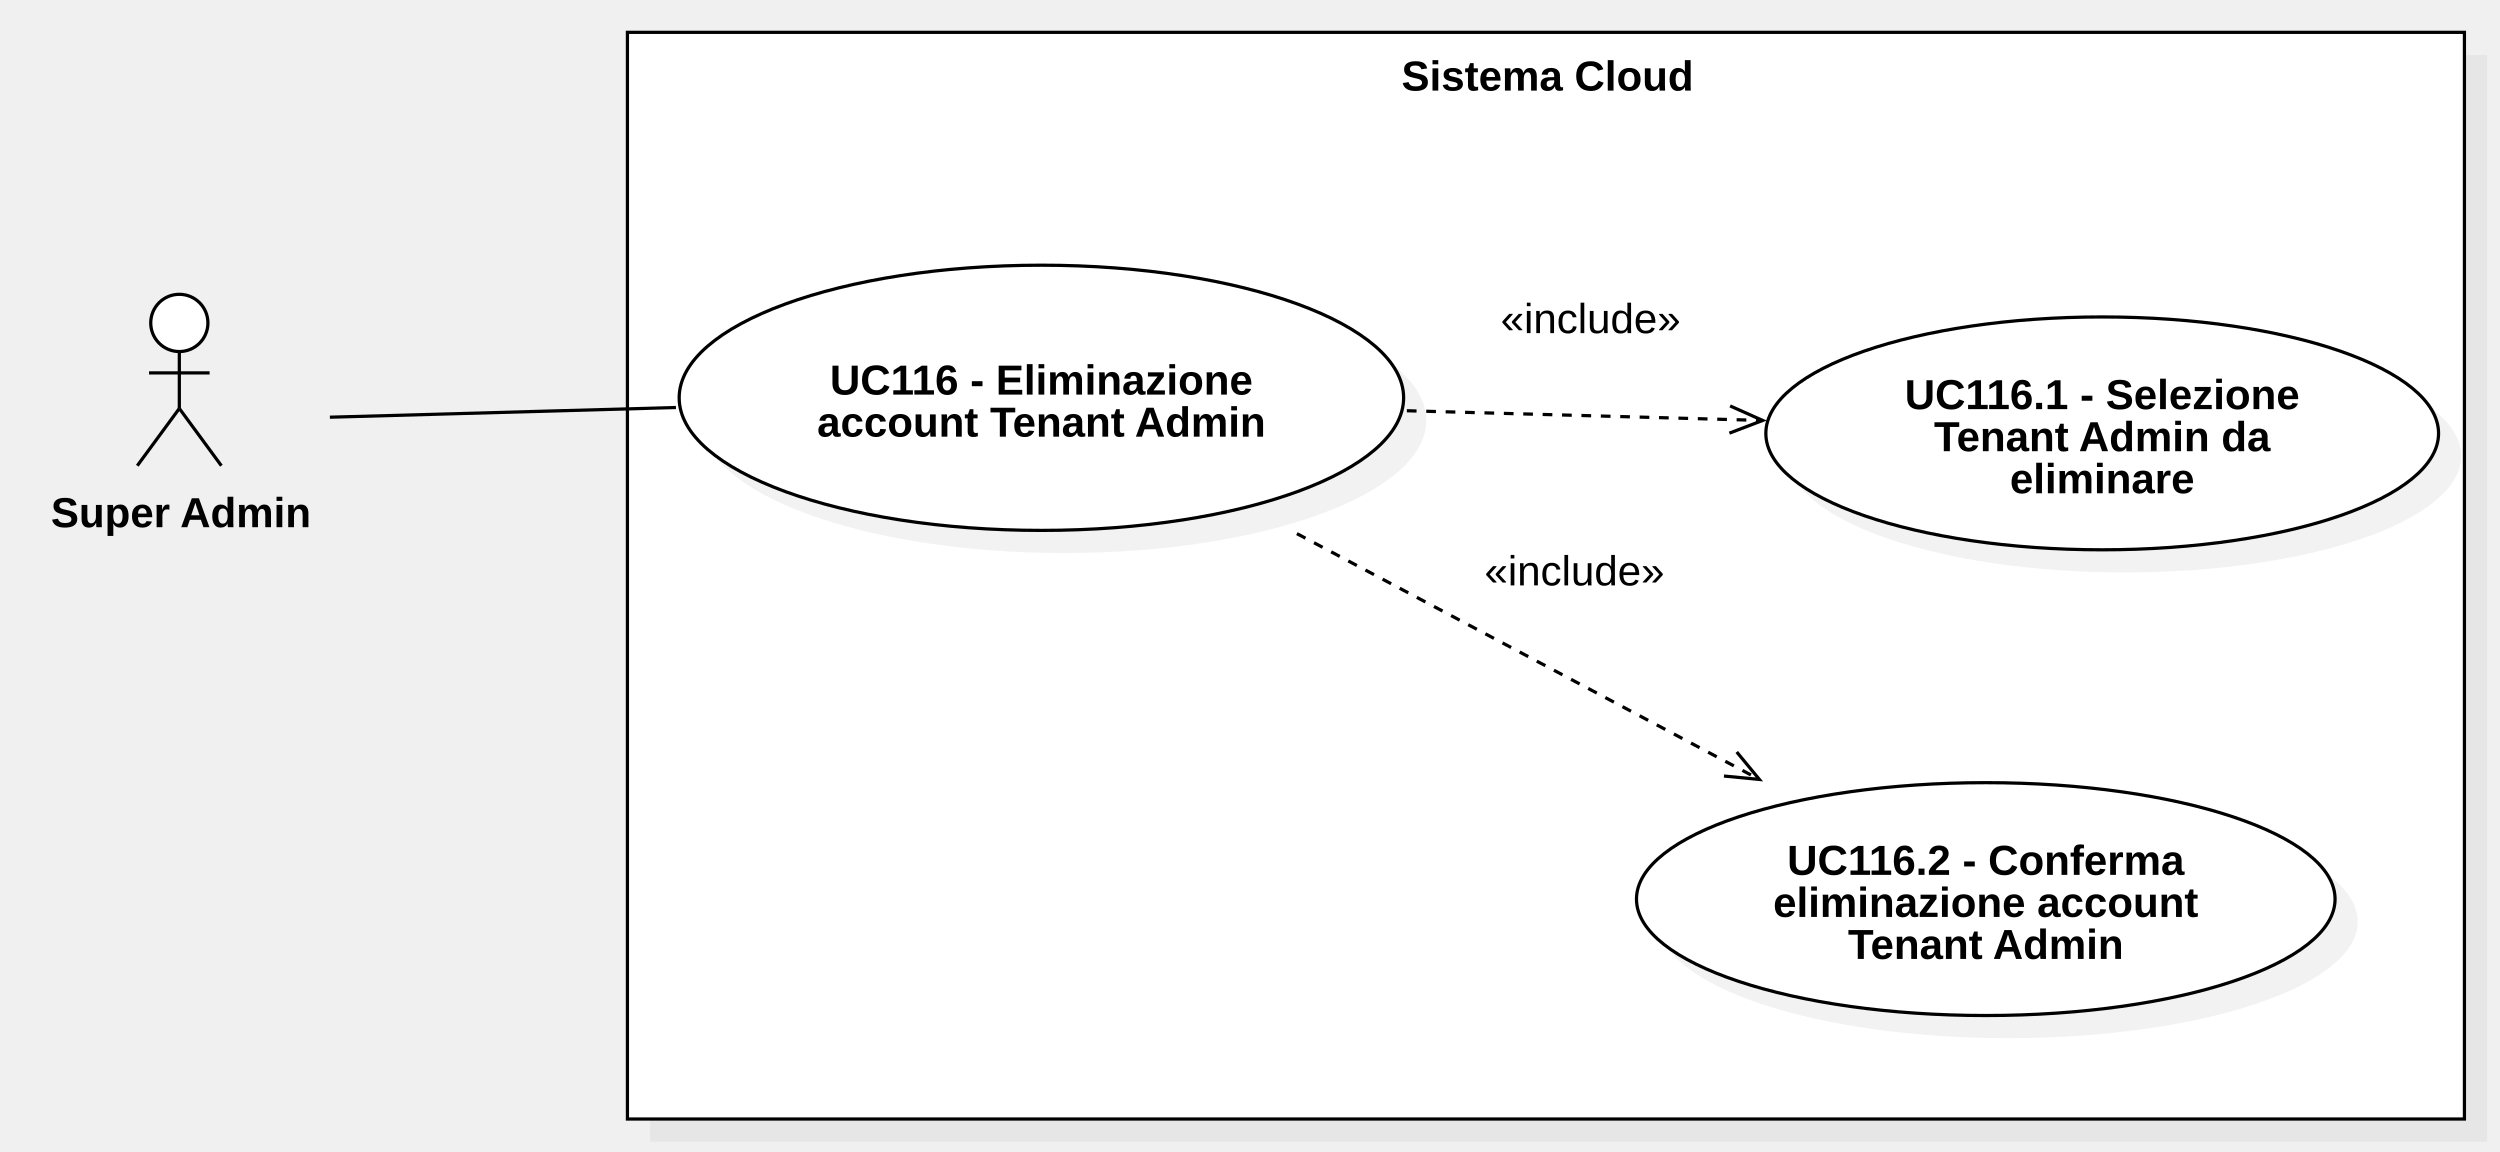
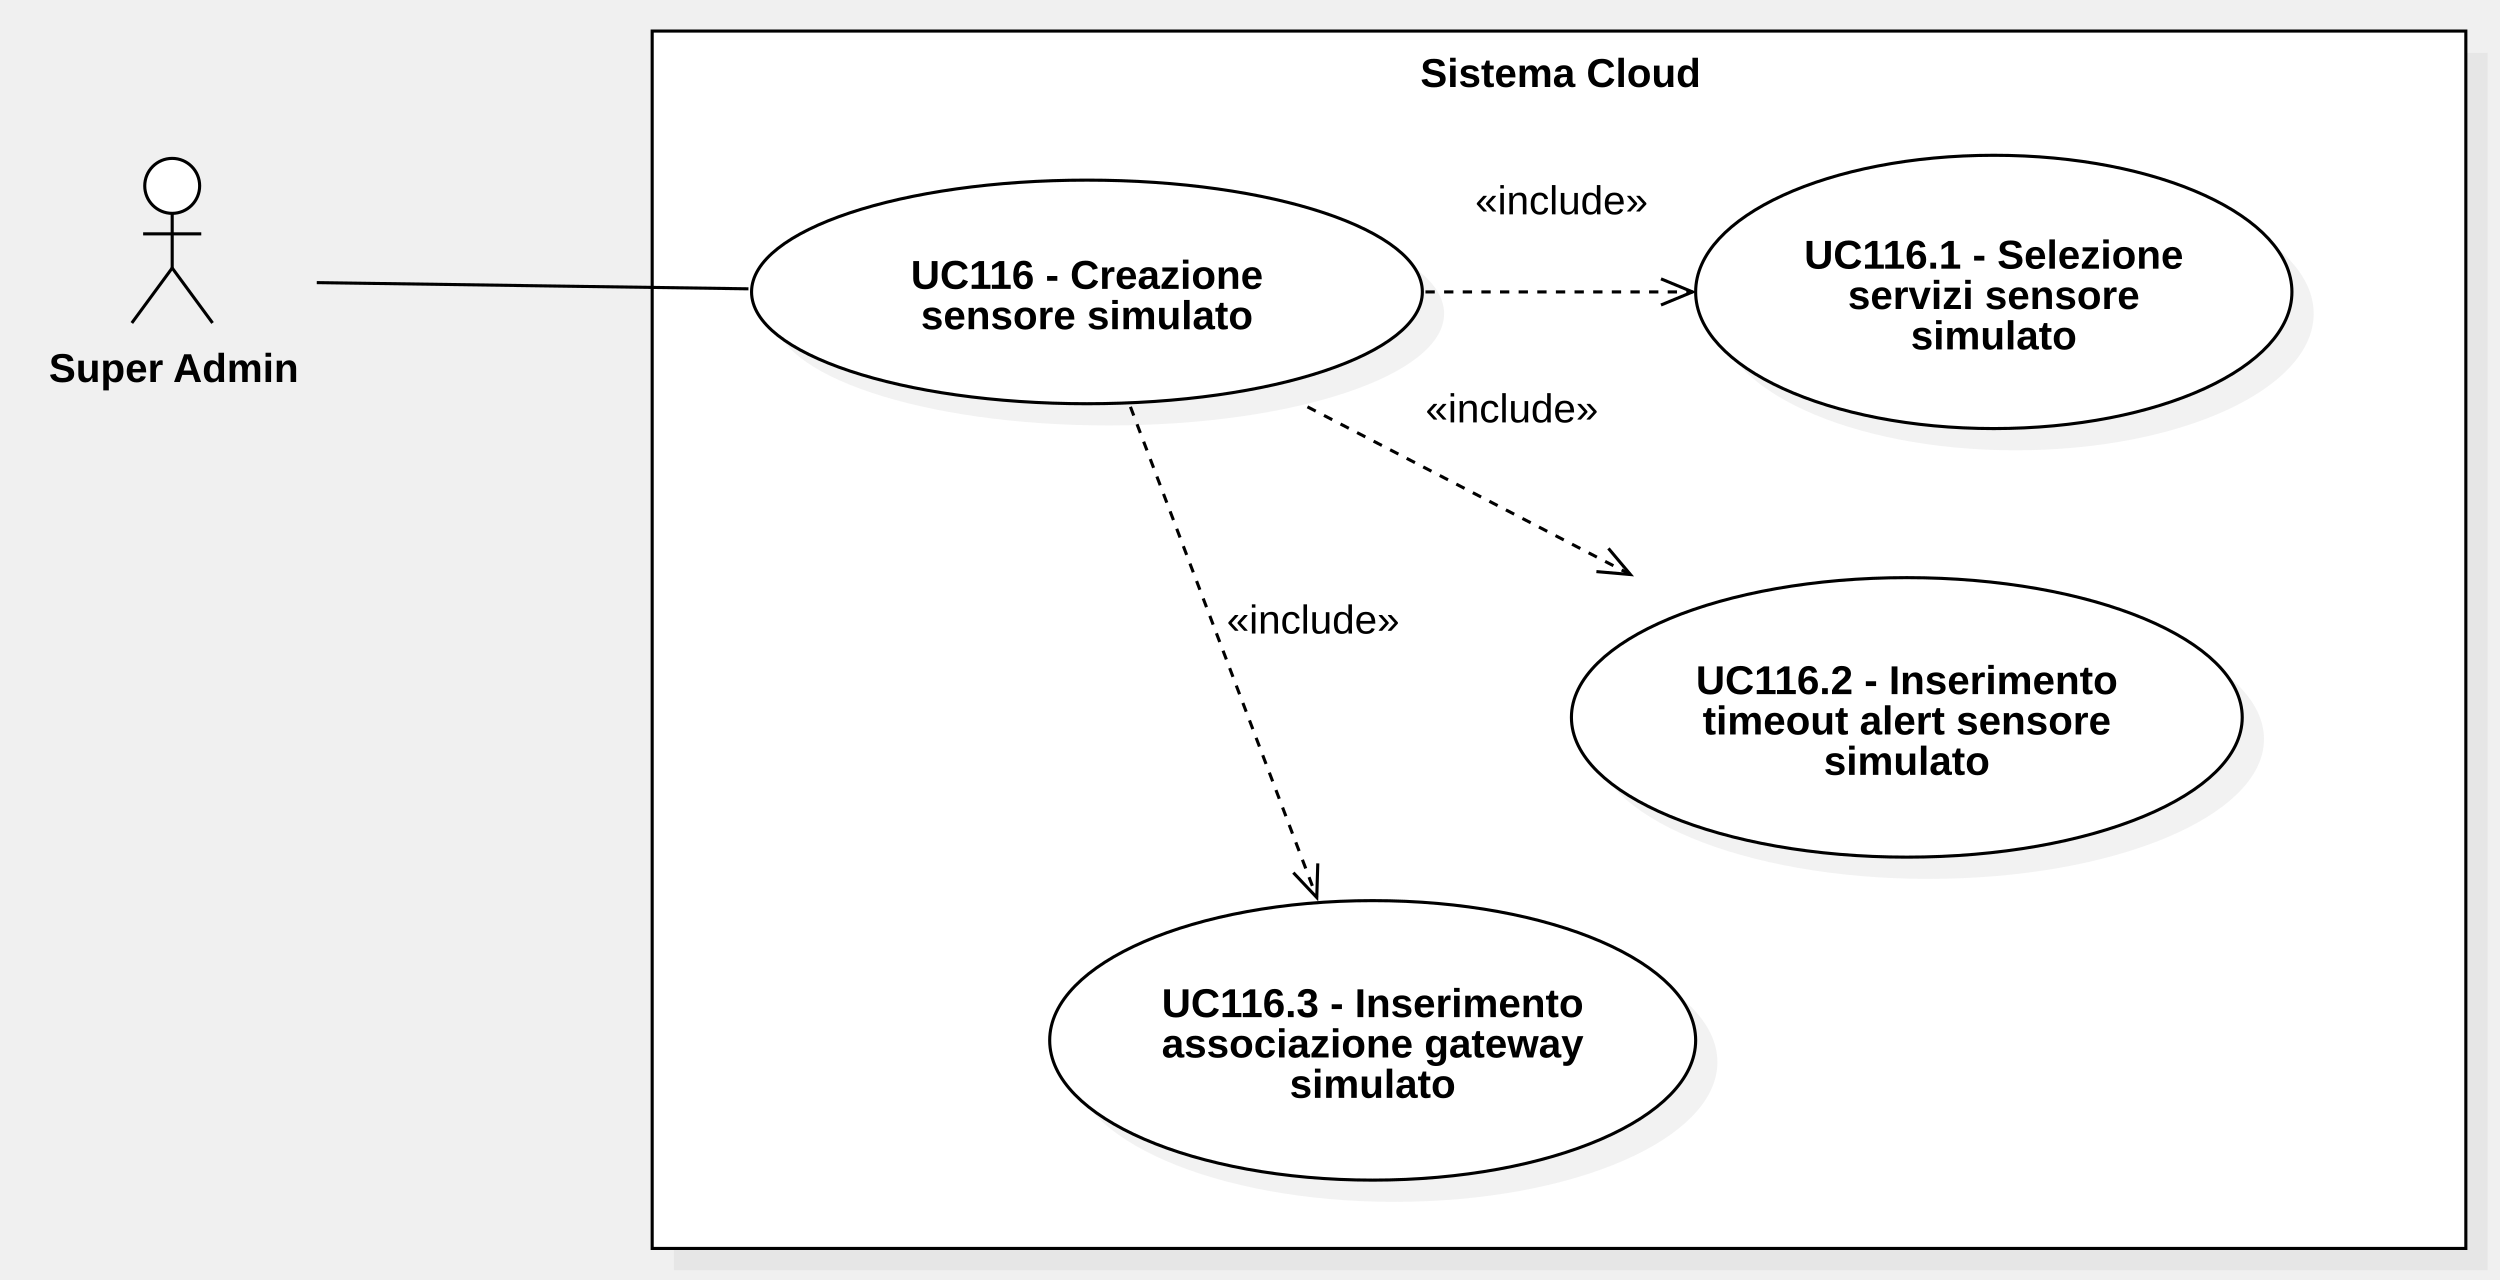
- <svg xmlns="http://www.w3.org/2000/svg" version="1.1" width="773" height="356">
+ <svg xmlns="http://www.w3.org/2000/svg" version="1.1" width="805" height="412">
  <defs />
  <g>
    <g>
-       <rect fill="#C0C0C0" stroke="none" x="464" y="446" width="568" height="336" transform="matrix(1 0 0 1 -263 -429)" fill-opacity="0.2" />
+       <rect fill="#C0C0C0" stroke="none" x="464" y="418" width="584" height="392" transform="matrix(1 0 0 1 -247 -401)" fill-opacity="0.2" />
    </g>
    <g>
-       <rect fill="#ffffff" stroke="none" x="457" y="439" width="568" height="336" transform="matrix(1 0 0 1 -263 -429)" />
+       <rect fill="#ffffff" stroke="none" x="457" y="411" width="584" height="392" transform="matrix(1 0 0 1 -247 -401)" />
    </g>
    <g>
-       <path fill="none" stroke="#000000" paint-order="fill stroke markers" d=" M 194 10 L 762 10 L 762 346 L 194 346 L 194 10 Z Z" stroke-miterlimit="10" stroke-dasharray="" />
+       <path fill="none" stroke="#000000" paint-order="fill stroke markers" d=" M 210 10 L 794 10 L 794 402 L 210 402 L 210 10 Z Z" stroke-miterlimit="10" stroke-dasharray="" />
    </g>
    <g>
      <g>
        <path fill="none" stroke="none" />
-         <text fill="#000000" stroke="none" font-family="Arial" font-size="13px" font-style="normal" font-weight="bold" text-decoration="undefined" x="741.5" y="452.5" text-anchor="middle" dominant-baseline="central" transform="matrix(1 0 0 1 -263 -429)">Sistema Cloud</text>
+         <text fill="#000000" stroke="none" font-family="Arial" font-size="13px" font-style="normal" font-weight="bold" text-decoration="undefined" x="749.5" y="424.5" text-anchor="middle" dominant-baseline="central" transform="matrix(1 0 0 1 -247 -401)">Sistema Cloud</text>
      </g>
    </g>
    <g>
-       <path fill="#ffffff" stroke="none" paint-order="stroke fill markers" d=" M 46.607 99.85 C 46.607 94.962 50.565 91 55.447 91 C 60.329 91 64.287 94.962 64.287 99.85 C 64.287 104.738 60.329 108.7 55.447 108.7 C 50.565 108.7 46.607 104.738 46.607 99.85 Z" />
+       <path fill="#ffffff" stroke="none" paint-order="stroke fill markers" d=" M 46.607 59.85 C 46.607 54.962 50.565 51 55.447 51 C 60.329 51 64.287 54.962 64.287 59.85 C 64.287 64.738 60.329 68.7 55.447 68.7 C 50.565 68.7 46.607 64.738 46.607 59.85 Z" />
    </g>
    <g>
-       <path fill="none" stroke="#000000" paint-order="fill stroke markers" d=" M 46.607 99.85 C 46.607 94.962 50.565 91 55.447 91 C 60.329 91 64.287 94.962 64.287 99.85 C 64.287 104.738 60.329 108.7 55.447 108.7 C 50.565 108.7 46.607 104.738 46.607 99.85 Z" stroke-miterlimit="10" stroke-dasharray="" />
+       <path fill="none" stroke="#000000" paint-order="fill stroke markers" d=" M 46.607 59.85 C 46.607 54.962 50.565 51 55.447 51 C 60.329 51 64.287 54.962 64.287 59.85 C 64.287 64.738 60.329 68.7 55.447 68.7 C 50.565 68.7 46.607 64.738 46.607 59.85 Z" stroke-miterlimit="10" stroke-dasharray="" />
    </g>
    <g>
-       <path fill="none" stroke="#000000" paint-order="fill stroke markers" d=" M 55.447 108.7 L 55.447 126.3" stroke-miterlimit="10" stroke-dasharray="" />
+       <path fill="none" stroke="#000000" paint-order="fill stroke markers" d=" M 55.447 68.7 L 55.447 86.3" stroke-miterlimit="10" stroke-dasharray="" />
    </g>
    <g>
-       <path fill="none" stroke="#000000" paint-order="fill stroke markers" d=" M 46.087 115.3 L 64.807 115.3" stroke-miterlimit="10" stroke-dasharray="" />
+       <path fill="none" stroke="#000000" paint-order="fill stroke markers" d=" M 46.087 75.3 L 64.807 75.3" stroke-miterlimit="10" stroke-dasharray="" />
    </g>
    <g>
-       <path fill="none" stroke="#000000" paint-order="fill stroke markers" d=" M 55.447 126.3 L 42.447 144" stroke-miterlimit="10" stroke-dasharray="" />
+       <path fill="none" stroke="#000000" paint-order="fill stroke markers" d=" M 55.447 86.3 L 42.447 104" stroke-miterlimit="10" stroke-dasharray="" />
    </g>
    <g>
-       <path fill="none" stroke="#000000" paint-order="fill stroke markers" d=" M 55.447 126.3 L 68.447 144" stroke-miterlimit="10" stroke-dasharray="" />
+       <path fill="none" stroke="#000000" paint-order="fill stroke markers" d=" M 55.447 86.3 L 68.447 104" stroke-miterlimit="10" stroke-dasharray="" />
    </g>
    <g>
      <g>
        <path fill="none" stroke="none" />
-         <text fill="#000000" stroke="none" font-family="Arial" font-size="13px" font-style="normal" font-weight="bold" text-decoration="undefined" x="318.947" y="587.5" text-anchor="middle" dominant-baseline="central" transform="matrix(1 0 0 1 -263 -429)">Super Admin</text>
+         <text fill="#000000" stroke="none" font-family="Arial" font-size="13px" font-style="normal" font-weight="bold" text-decoration="undefined" x="302.947" y="519.5" text-anchor="middle" dominant-baseline="central" transform="matrix(1 0 0 1 -247 -401)">Super Admin</text>
      </g>
    </g>
    <g>
-       <path fill="#C0C0C0" stroke="none" paint-order="stroke fill markers" d=" M 217 130 C 217 107.356 267.144 89 329 89 C 390.856 89 441 107.356 441 130 C 441 152.644 390.856 171 329 171 C 267.144 171 217 152.644 217 130 Z" fill-opacity="0.2" />
+       <path fill="#C0C0C0" stroke="none" paint-order="stroke fill markers" d=" M 249 101 C 249 81.118 297.353 65 357 65 C 416.647 65 465 81.118 465 101 C 465 120.882 416.647 137 357 137 C 297.353 137 249 120.882 249 101 Z" fill-opacity="0.2" />
    </g>
    <g>
-       <path fill="#ffffff" stroke="none" paint-order="stroke fill markers" d=" M 210 123 C 210 100.356 260.144 82 322 82 C 383.856 82 434 100.356 434 123 C 434 145.644 383.856 164 322 164 C 260.144 164 210 145.644 210 123 Z" />
+       <path fill="#ffffff" stroke="none" paint-order="stroke fill markers" d=" M 242 94 C 242 74.118 290.353 58 350 58 C 409.647 58 458 74.118 458 94 C 458 113.882 409.647 130 350 130 C 290.353 130 242 113.882 242 94 Z" />
    </g>
    <g>
-       <path fill="none" stroke="#000000" paint-order="fill stroke markers" d=" M 210 123 C 210 100.356 260.144 82 322 82 C 383.856 82 434 100.356 434 123 C 434 145.644 383.856 164 322 164 C 260.144 164 210 145.644 210 123 Z" stroke-miterlimit="10" stroke-dasharray="" />
+       <path fill="none" stroke="#000000" paint-order="fill stroke markers" d=" M 242 94 C 242 74.118 290.353 58 350 58 C 409.647 58 458 74.118 458 94 C 458 113.882 409.647 130 350 130 C 290.353 130 242 113.882 242 94 Z" stroke-miterlimit="10" stroke-dasharray="" />
    </g>
    <g>
      <g>
        <path fill="none" stroke="none" />
-         <text fill="#000000" stroke="none" font-family="Arial" font-size="13px" font-style="normal" font-weight="bold" text-decoration="undefined" x="585" y="546.5" text-anchor="middle" dominant-baseline="central" transform="matrix(1 0 0 1 -263 -429)">UC116 - Eliminazione</text>
-         <text fill="#000000" stroke="none" font-family="Arial" font-size="13px" font-style="normal" font-weight="bold" text-decoration="undefined" x="585" y="559.5" text-anchor="middle" dominant-baseline="central" transform="matrix(1 0 0 1 -263 -429)">account Tenant Admin</text>
+         <text fill="#000000" stroke="none" font-family="Arial" font-size="13px" font-style="normal" font-weight="bold" text-decoration="undefined" x="597" y="489.5" text-anchor="middle" dominant-baseline="central" transform="matrix(1 0 0 1 -247 -401)">UC116 - Creazione</text>
+         <text fill="#000000" stroke="none" font-family="Arial" font-size="13px" font-style="normal" font-weight="bold" text-decoration="undefined" x="597" y="502.5" text-anchor="middle" dominant-baseline="central" transform="matrix(1 0 0 1 -247 -401)">sensore simulato</text>
      </g>
    </g>
    <g>
-       <path fill="none" stroke="#000000" paint-order="fill stroke markers" d=" M 102 129 L 209 126" stroke-miterlimit="10" stroke-dasharray="" />
+       <path fill="none" stroke="#000000" paint-order="fill stroke markers" d=" M 102 91 L 241 93" stroke-miterlimit="10" stroke-dasharray="" />
    </g>
    <g>
-       <path fill="#C0C0C0" stroke="none" paint-order="stroke fill markers" d=" M 553 141 C 553 121.118 599.562 105 657 105 C 714.438 105 761 121.118 761 141 C 761 160.882 714.438 177 657 177 C 599.562 177 553 160.882 553 141 Z" fill-opacity="0.2" />
+       <path fill="#C0C0C0" stroke="none" paint-order="stroke fill markers" d=" M 553 101 C 553 76.699 595.981 57 649 57 C 702.019 57 745 76.699 745 101 C 745 125.301 702.019 145 649 145 C 595.981 145 553 125.301 553 101 Z" fill-opacity="0.2" />
    </g>
    <g>
-       <path fill="#ffffff" stroke="none" paint-order="stroke fill markers" d=" M 546 134 C 546 114.118 592.562 98 650 98 C 707.438 98 754 114.118 754 134 C 754 153.882 707.438 170 650 170 C 592.562 170 546 153.882 546 134 Z" />
+       <path fill="#ffffff" stroke="none" paint-order="stroke fill markers" d=" M 546 94 C 546 69.699 588.981 50 642 50 C 695.019 50 738 69.699 738 94 C 738 118.301 695.019 138 642 138 C 588.981 138 546 118.301 546 94 Z" />
    </g>
    <g>
-       <path fill="none" stroke="#000000" paint-order="fill stroke markers" d=" M 546 134 C 546 114.118 592.562 98 650 98 C 707.438 98 754 114.118 754 134 C 754 153.882 707.438 170 650 170 C 592.562 170 546 153.882 546 134 Z" stroke-miterlimit="10" stroke-dasharray="" />
+       <path fill="none" stroke="#000000" paint-order="fill stroke markers" d=" M 546 94 C 546 69.699 588.981 50 642 50 C 695.019 50 738 69.699 738 94 C 738 118.301 695.019 138 642 138 C 588.981 138 546 118.301 546 94 Z" stroke-miterlimit="10" stroke-dasharray="" />
    </g>
    <g>
      <g>
        <path fill="none" stroke="none" />
-         <text fill="#000000" stroke="none" font-family="Arial" font-size="13px" font-style="normal" font-weight="bold" text-decoration="undefined" x="913" y="551" text-anchor="middle" dominant-baseline="central" transform="matrix(1 0 0 1 -263 -429)">UC116.1 - Selezione</text>
-         <text fill="#000000" stroke="none" font-family="Arial" font-size="13px" font-style="normal" font-weight="bold" text-decoration="undefined" x="913" y="564" text-anchor="middle" dominant-baseline="central" transform="matrix(1 0 0 1 -263 -429)">Tenant Admin da</text>
-         <text fill="#000000" stroke="none" font-family="Arial" font-size="13px" font-style="normal" font-weight="bold" text-decoration="undefined" x="913" y="577" text-anchor="middle" dominant-baseline="central" transform="matrix(1 0 0 1 -263 -429)">eliminare</text>
+         <text fill="#000000" stroke="none" font-family="Arial" font-size="13px" font-style="normal" font-weight="bold" text-decoration="undefined" x="889" y="483" text-anchor="middle" dominant-baseline="central" transform="matrix(1 0 0 1 -247 -401)">UC116.1 - Selezione</text>
+         <text fill="#000000" stroke="none" font-family="Arial" font-size="13px" font-style="normal" font-weight="bold" text-decoration="undefined" x="889" y="496" text-anchor="middle" dominant-baseline="central" transform="matrix(1 0 0 1 -247 -401)">servizi sensore</text>
+         <text fill="#000000" stroke="none" font-family="Arial" font-size="13px" font-style="normal" font-weight="bold" text-decoration="undefined" x="889" y="509" text-anchor="middle" dominant-baseline="central" transform="matrix(1 0 0 1 -247 -401)">simulato</text>
      </g>
    </g>
    <g>
-       <path fill="none" stroke="#000000" paint-order="fill stroke markers" d=" M 435 127 L 545 130" stroke-miterlimit="10" stroke-dasharray="3" />
+       <path fill="#C0C0C0" stroke="none" paint-order="stroke fill markers" d=" M 513 238 C 513 213.147 561.353 193 621 193 C 680.647 193 729 213.147 729 238 C 729 262.853 680.647 283 621 283 C 561.353 283 513 262.853 513 238 Z" fill-opacity="0.2" />
    </g>
    <g>
-       <path fill="none" stroke="#000000" paint-order="fill stroke markers" d=" M 534.726 133.931 L 545 130 L 534.956 125.515" stroke-miterlimit="10" stroke-dasharray="" />
+       <path fill="#ffffff" stroke="none" paint-order="stroke fill markers" d=" M 506 231 C 506 206.147 554.353 186 614 186 C 673.647 186 722 206.147 722 231 C 722 255.853 673.647 276 614 276 C 554.353 276 506 255.853 506 231 Z" />
    </g>
    <g>
-       <rect fill="#ffffff" stroke="none" x="727" y="521" width="55.656" height="13" transform="matrix(1 0 0 1 -263 -429)" />
+       <path fill="none" stroke="#000000" paint-order="fill stroke markers" d=" M 506 231 C 506 206.147 554.353 186 614 186 C 673.647 186 722 206.147 722 231 C 722 255.853 673.647 276 614 276 C 554.353 276 506 255.853 506 231 Z" stroke-miterlimit="10" stroke-dasharray="" />
    </g>
    <g>
      <g>
        <path fill="none" stroke="none" />
-         <text fill="#000000" stroke="none" font-family="Arial" font-size="13px" font-style="normal" font-weight="normal" text-decoration="undefined" x="754.828" y="527.5" text-anchor="middle" dominant-baseline="central" transform="matrix(1 0 0 1 -263 -429)">«include»</text>
+         <text fill="#000000" stroke="none" font-family="Arial" font-size="13px" font-style="normal" font-weight="bold" text-decoration="undefined" x="861" y="620" text-anchor="middle" dominant-baseline="central" transform="matrix(1 0 0 1 -247 -401)">UC116.2 - Inserimento</text>
+         <text fill="#000000" stroke="none" font-family="Arial" font-size="13px" font-style="normal" font-weight="bold" text-decoration="undefined" x="861" y="633" text-anchor="middle" dominant-baseline="central" transform="matrix(1 0 0 1 -247 -401)">timeout alert sensore</text>
+         <text fill="#000000" stroke="none" font-family="Arial" font-size="13px" font-style="normal" font-weight="bold" text-decoration="undefined" x="861" y="646" text-anchor="middle" dominant-baseline="central" transform="matrix(1 0 0 1 -247 -401)">simulato</text>
      </g>
    </g>
    <g>
-       <path fill="#C0C0C0" stroke="none" paint-order="stroke fill markers" d=" M 513 285 C 513 265.118 561.353 249 621 249 C 680.647 249 729 265.118 729 285 C 729 304.882 680.647 321 621 321 C 561.353 321 513 304.882 513 285 Z" fill-opacity="0.2" />
+       <path fill="#C0C0C0" stroke="none" paint-order="stroke fill markers" d=" M 345 342 C 345 317.147 391.562 297 449 297 C 506.438 297 553 317.147 553 342 C 553 366.853 506.438 387 449 387 C 391.562 387 345 366.853 345 342 Z" fill-opacity="0.2" />
    </g>
    <g>
-       <path fill="#ffffff" stroke="none" paint-order="stroke fill markers" d=" M 506 278 C 506 258.118 554.353 242 614 242 C 673.647 242 722 258.118 722 278 C 722 297.882 673.647 314 614 314 C 554.353 314 506 297.882 506 278 Z" />
+       <path fill="#ffffff" stroke="none" paint-order="stroke fill markers" d=" M 338 335 C 338 310.147 384.562 290 442 290 C 499.438 290 546 310.147 546 335 C 546 359.853 499.438 380 442 380 C 384.562 380 338 359.853 338 335 Z" />
    </g>
    <g>
-       <path fill="none" stroke="#000000" paint-order="fill stroke markers" d=" M 506 278 C 506 258.118 554.353 242 614 242 C 673.647 242 722 258.118 722 278 C 722 297.882 673.647 314 614 314 C 554.353 314 506 297.882 506 278 Z" stroke-miterlimit="10" stroke-dasharray="" />
+       <path fill="none" stroke="#000000" paint-order="fill stroke markers" d=" M 338 335 C 338 310.147 384.562 290 442 290 C 499.438 290 546 310.147 546 335 C 546 359.853 499.438 380 442 380 C 384.562 380 338 359.853 338 335 Z" stroke-miterlimit="10" stroke-dasharray="" />
    </g>
    <g>
      <g>
        <path fill="none" stroke="none" />
-         <text fill="#000000" stroke="none" font-family="Arial" font-size="13px" font-style="normal" font-weight="bold" text-decoration="undefined" x="877" y="695" text-anchor="middle" dominant-baseline="central" transform="matrix(1 0 0 1 -263 -429)">UC116.2 - Conferma</text>
-         <text fill="#000000" stroke="none" font-family="Arial" font-size="13px" font-style="normal" font-weight="bold" text-decoration="undefined" x="877" y="708" text-anchor="middle" dominant-baseline="central" transform="matrix(1 0 0 1 -263 -429)">eliminazione account</text>
-         <text fill="#000000" stroke="none" font-family="Arial" font-size="13px" font-style="normal" font-weight="bold" text-decoration="undefined" x="877" y="721" text-anchor="middle" dominant-baseline="central" transform="matrix(1 0 0 1 -263 -429)">Tenant Admin</text>
+         <text fill="#000000" stroke="none" font-family="Arial" font-size="13px" font-style="normal" font-weight="bold" text-decoration="undefined" x="689" y="724" text-anchor="middle" dominant-baseline="central" transform="matrix(1 0 0 1 -247 -401)">UC116.3 - Inserimento</text>
+         <text fill="#000000" stroke="none" font-family="Arial" font-size="13px" font-style="normal" font-weight="bold" text-decoration="undefined" x="689" y="737" text-anchor="middle" dominant-baseline="central" transform="matrix(1 0 0 1 -247 -401)">associazione gateway</text>
+         <text fill="#000000" stroke="none" font-family="Arial" font-size="13px" font-style="normal" font-weight="bold" text-decoration="undefined" x="689" y="750" text-anchor="middle" dominant-baseline="central" transform="matrix(1 0 0 1 -247 -401)">simulato</text>
      </g>
    </g>
    <g>
-       <path fill="none" stroke="#000000" paint-order="fill stroke markers" d=" M 401 165 L 544 241" stroke-miterlimit="10" stroke-dasharray="3" />
+       <path fill="none" stroke="#000000" paint-order="fill stroke markers" d=" M 364 131 L 424 289" stroke-miterlimit="10" stroke-dasharray="3" />
    </g>
    <g>
-       <path fill="none" stroke="#000000" paint-order="fill stroke markers" d=" M 533.05 239.948 L 544 241 L 537.002 232.513" stroke-miterlimit="10" stroke-dasharray="" />
+       <path fill="none" stroke="#000000" paint-order="fill stroke markers" d=" M 416.457 280.994 L 424 289 L 424.327 278.005" stroke-miterlimit="10" stroke-dasharray="" />
    </g>
    <g>
-       <rect fill="#ffffff" stroke="none" x="722" y="599" width="55.656" height="13" transform="matrix(1 0 0 1 -263 -429)" />
+       <rect fill="#ffffff" stroke="none" x="642" y="594" width="55.656" height="13" transform="matrix(1 0 0 1 -247 -401)" />
    </g>
    <g>
      <g>
        <path fill="none" stroke="none" />
-         <text fill="#000000" stroke="none" font-family="Arial" font-size="13px" font-style="normal" font-weight="normal" text-decoration="undefined" x="749.828" y="605.5" text-anchor="middle" dominant-baseline="central" transform="matrix(1 0 0 1 -263 -429)">«include»</text>
+         <text fill="#000000" stroke="none" font-family="Arial" font-size="13px" font-style="normal" font-weight="normal" text-decoration="undefined" x="669.828" y="600.5" text-anchor="middle" dominant-baseline="central" transform="matrix(1 0 0 1 -247 -401)">«include»</text>
+       </g>
+     </g>
+     <g>
+       <path fill="none" stroke="#000000" paint-order="fill stroke markers" d=" M 421 131 L 525 185" stroke-miterlimit="10" stroke-dasharray="3" />
+     </g>
+     <g>
+       <path fill="none" stroke="#000000" paint-order="fill stroke markers" d=" M 514.041 184.053 L 525 185 L 517.92 176.581" stroke-miterlimit="10" stroke-dasharray="" />
+     </g>
+     <g>
+       <rect fill="#ffffff" stroke="none" x="706" y="526" width="55.656" height="13" transform="matrix(1 0 0 1 -247 -401)" />
+     </g>
+     <g>
+       <g>
+         <path fill="none" stroke="none" />
+         <text fill="#000000" stroke="none" font-family="Arial" font-size="13px" font-style="normal" font-weight="normal" text-decoration="undefined" x="733.828" y="532.5" text-anchor="middle" dominant-baseline="central" transform="matrix(1 0 0 1 -247 -401)">«include»</text>
+       </g>
+     </g>
+     <g>
+       <path fill="none" stroke="#000000" paint-order="fill stroke markers" d=" M 459 94 L 545 94" stroke-miterlimit="10" stroke-dasharray="3" />
+     </g>
+     <g>
+       <path fill="none" stroke="#000000" paint-order="fill stroke markers" d=" M 534.837 98.21 L 545 94 L 534.837 89.79" stroke-miterlimit="10" stroke-dasharray="" />
+     </g>
+     <g>
+       <rect fill="#ffffff" stroke="none" x="722" y="459" width="55.656" height="13" transform="matrix(1 0 0 1 -247 -401)" />
+     </g>
+     <g>
+       <g>
+         <path fill="none" stroke="none" />
+         <text fill="#000000" stroke="none" font-family="Arial" font-size="13px" font-style="normal" font-weight="normal" text-decoration="undefined" x="749.828" y="465.5" text-anchor="middle" dominant-baseline="central" transform="matrix(1 0 0 1 -247 -401)">«include»</text>
      </g>
    </g>
  </g>
</svg>
